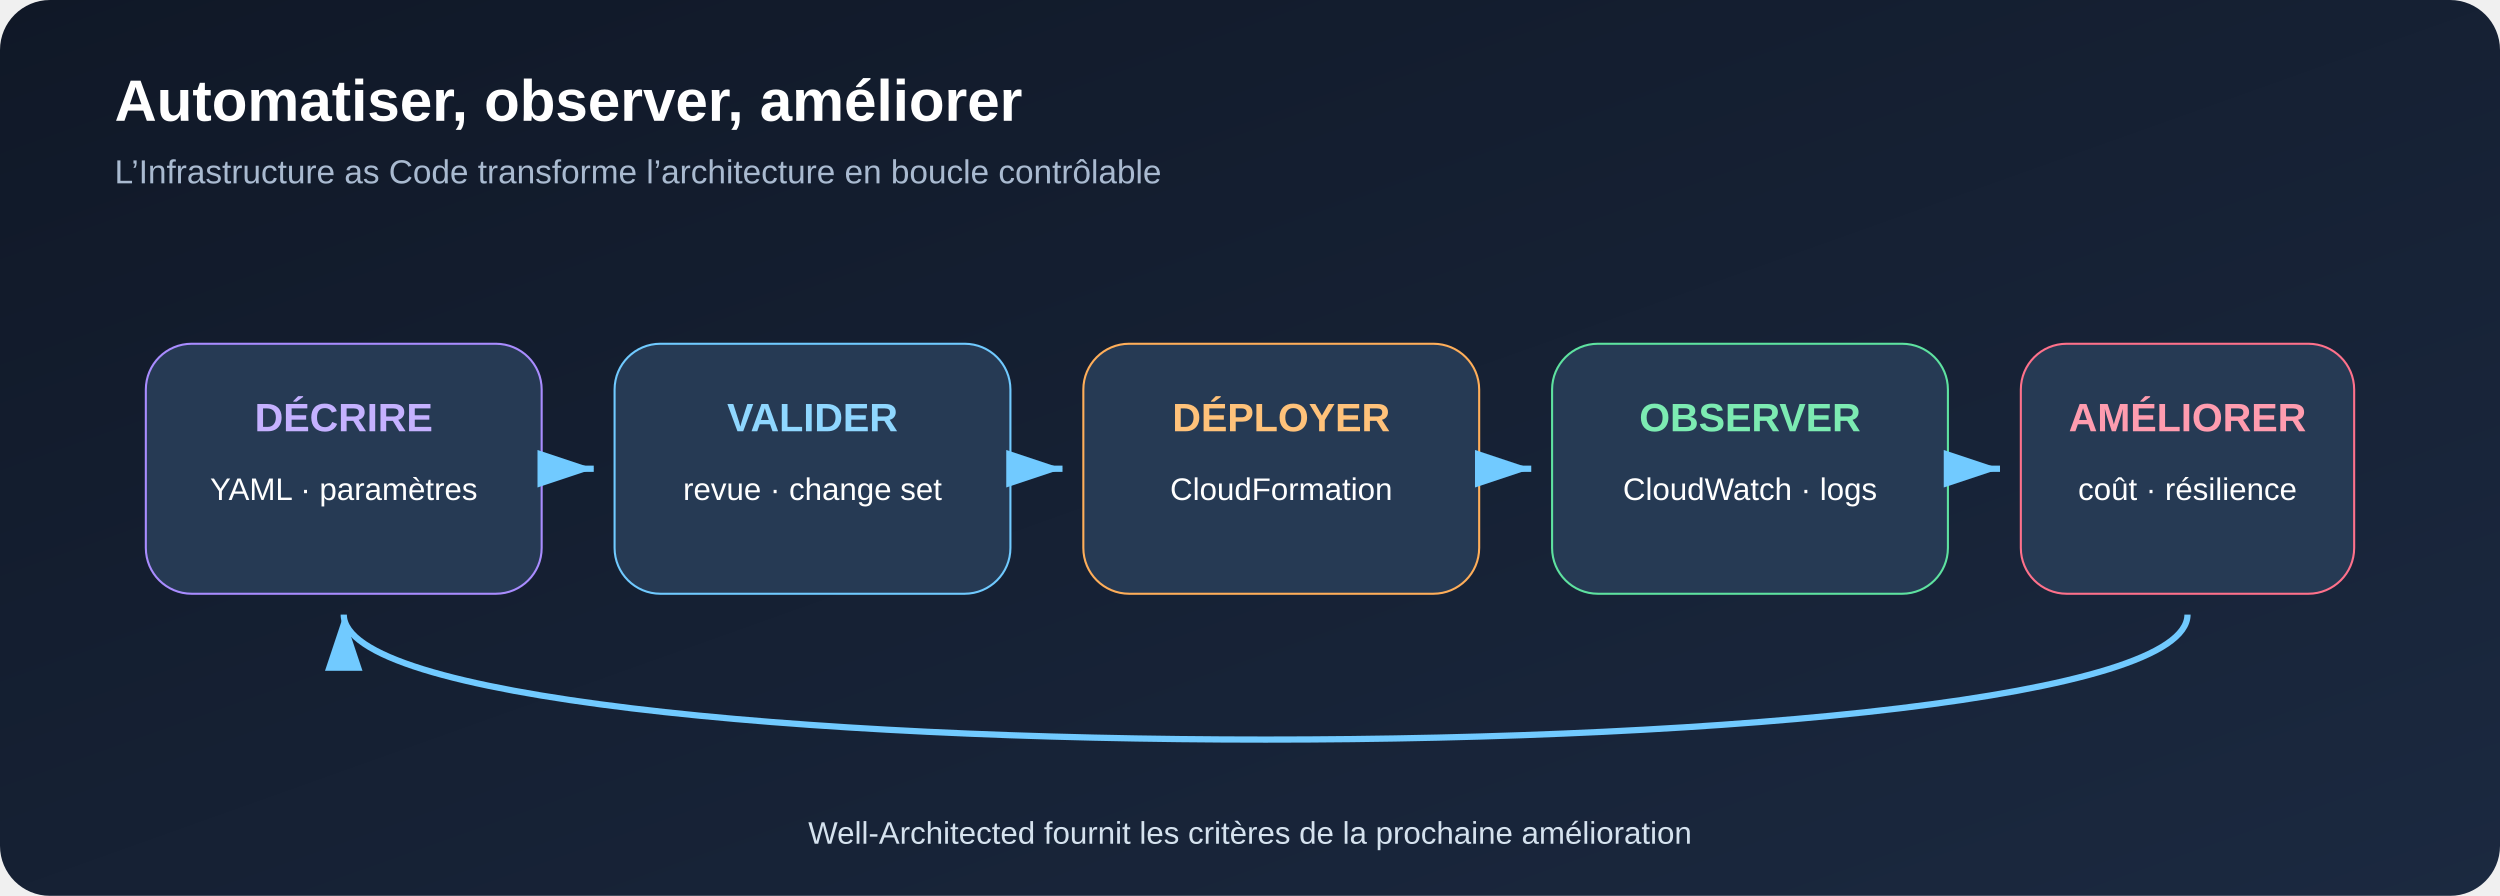
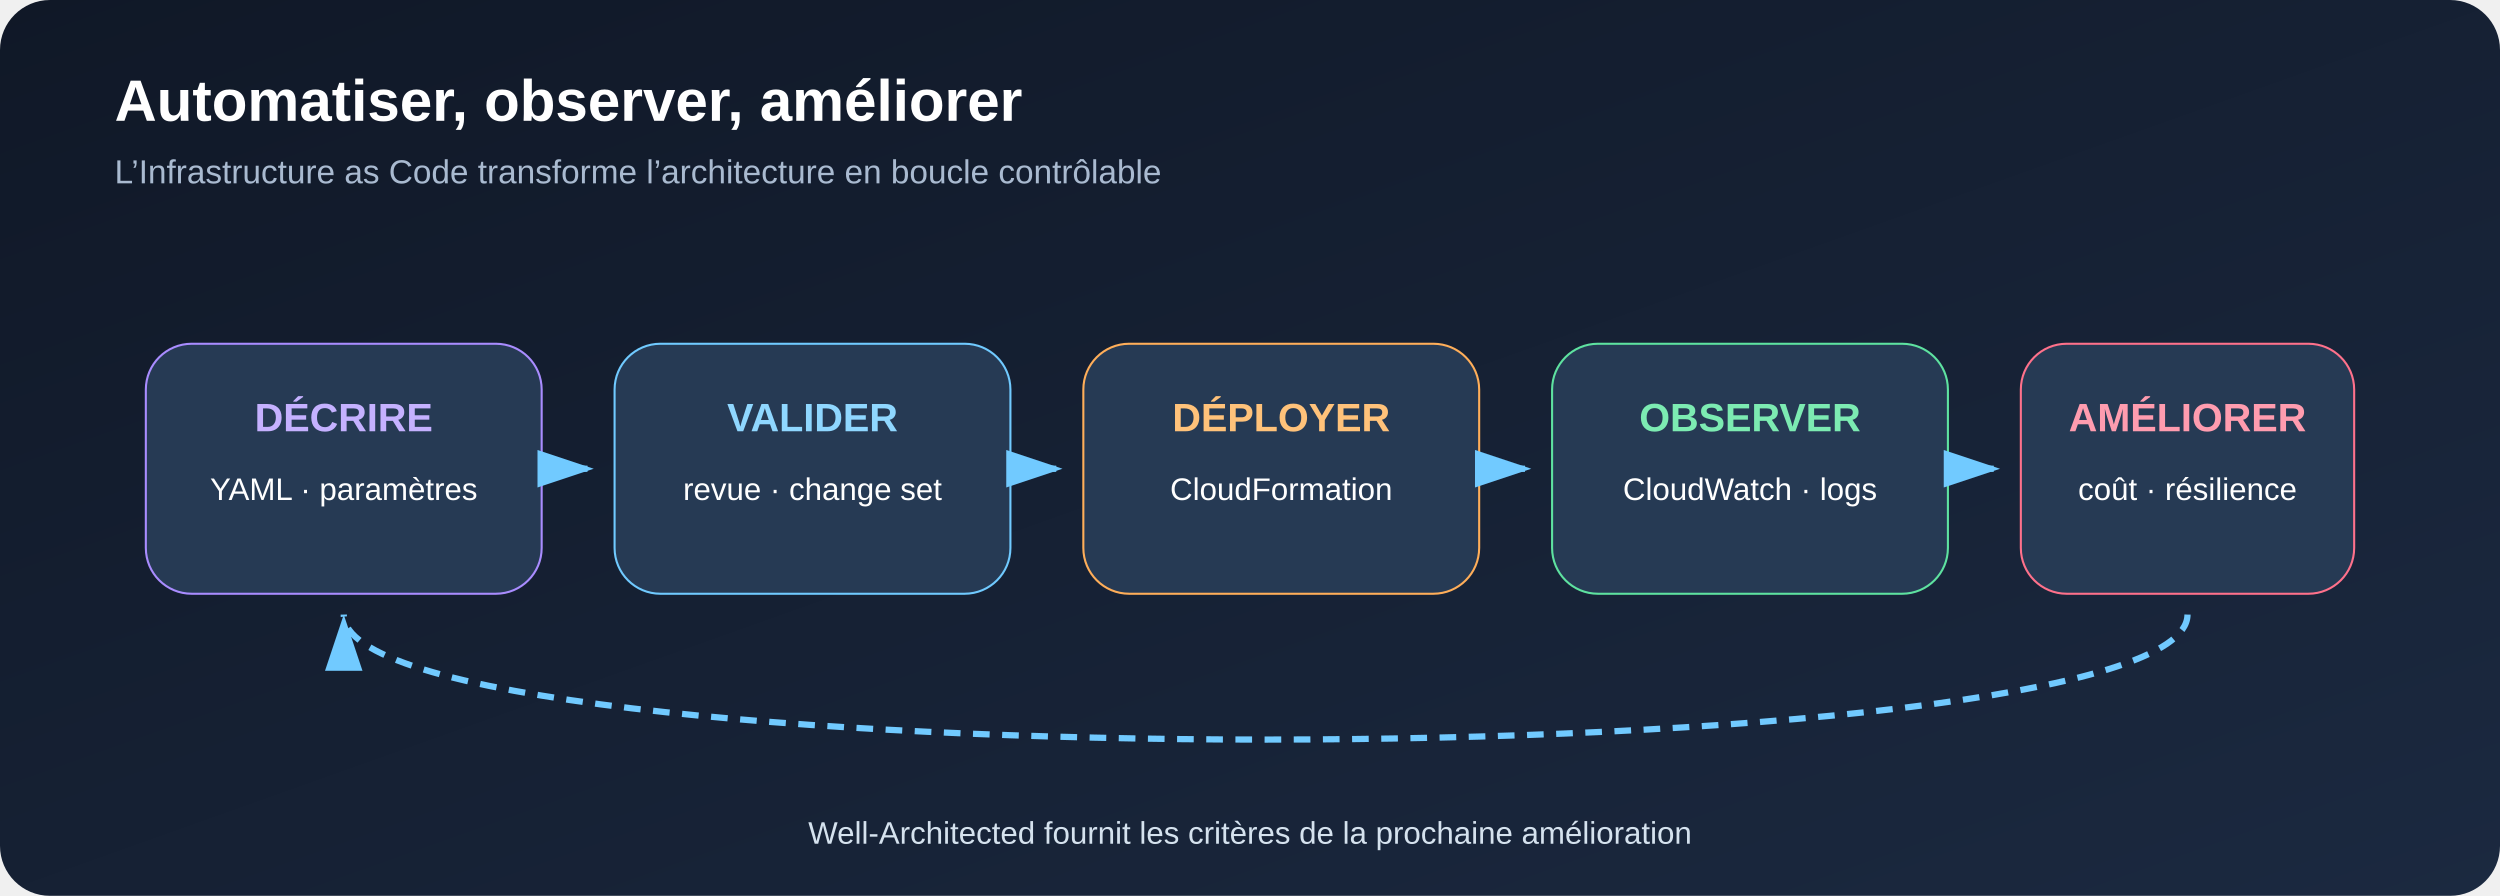
<svg xmlns="http://www.w3.org/2000/svg" viewBox="0 0 1200 430" role="img" aria-labelledby="t d">
  <defs>
    <linearGradient id="b" x2="1" y2="1">
      <stop stop-color="#101827" />
      <stop offset="1" stop-color="#1b2940" />
    </linearGradient>
    <marker id="a" markerWidth="10" markerHeight="10" refX="9" refY="3" orient="auto">
      <path d="M0 0L9 3 0 6z" fill="#71caff" />
    </marker>
+     <style>.flow{stroke-dasharray:8 6;animation:move 1.5s linear infinite}@keyframes move{to{stroke-dashoffset:-28}}@media(prefers-reduced-motion:reduce){.flow{animation:none}}</style>
  </defs>
  <rect width="1200" height="430" rx="24" fill="url(#b)" />
  <text x="55" y="58" fill="white" font-family="Arial" font-size="28" font-weight="700">Automatiser, observer, améliorer</text>
  <text x="55" y="88" fill="#a9bad0" font-family="Arial" font-size="16">L’Infrastructure as Code transforme l’architecture en boucle contrôlable</text>
  <g font-family="Arial" text-anchor="middle">
    <rect x="70" y="165" width="190" height="120" rx="22" fill="#263a54" stroke="#a98cff" />
    <text x="165" y="207" fill="#c5b1ff" font-size="19" font-weight="700">DÉCRIRE</text>
    <text x="165" y="240" fill="white" font-size="15">YAML · paramètres</text>
    <rect x="295" y="165" width="190" height="120" rx="22" fill="#263a54" stroke="#70caff" />
    <text x="390" y="207" fill="#8fd7ff" font-size="19" font-weight="700">VALIDER</text>
    <text x="390" y="240" fill="white" font-size="15">revue · change set</text>
    <rect x="520" y="165" width="190" height="120" rx="22" fill="#263a54" stroke="#ffae59" />
    <text x="615" y="207" fill="#ffc27a" font-size="19" font-weight="700">DÉPLOYER</text>
    <text x="615" y="240" fill="white" font-size="15">CloudFormation</text>
    <rect x="745" y="165" width="190" height="120" rx="22" fill="#263a54" stroke="#5ee2a0" />
    <text x="840" y="207" fill="#7cebb2" font-size="19" font-weight="700">OBSERVER</text>
    <text x="840" y="240" fill="white" font-size="15">CloudWatch · logs</text>
    <rect x="970" y="165" width="160" height="120" rx="22" fill="#263a54" stroke="#ff718b" />
    <text x="1050" y="207" fill="#ff9caf" font-size="19" font-weight="700">AMÉLIORER</text>
    <text x="1050" y="240" fill="white" font-size="15">coût · résilience</text>
  </g>
-   <g fill="none" stroke="#71caff" stroke-width="3" marker-end="url(#a)">
+   <g class="flow" fill="none" stroke="#71caff" stroke-width="3" marker-end="url(#a)">
    <path d="M260 225h25" />
    <path d="M485 225h25" />
    <path d="M710 225h25" />
    <path d="M935 225h25" />
    <path d="M1050 295C1050 375 165 375 165 295" />
  </g>
  <text x="600" y="405" text-anchor="middle" fill="#d5e2ee" font-family="Arial" font-size="15">Well-Architected fournit les critères de la prochaine amélioration</text>
</svg>
